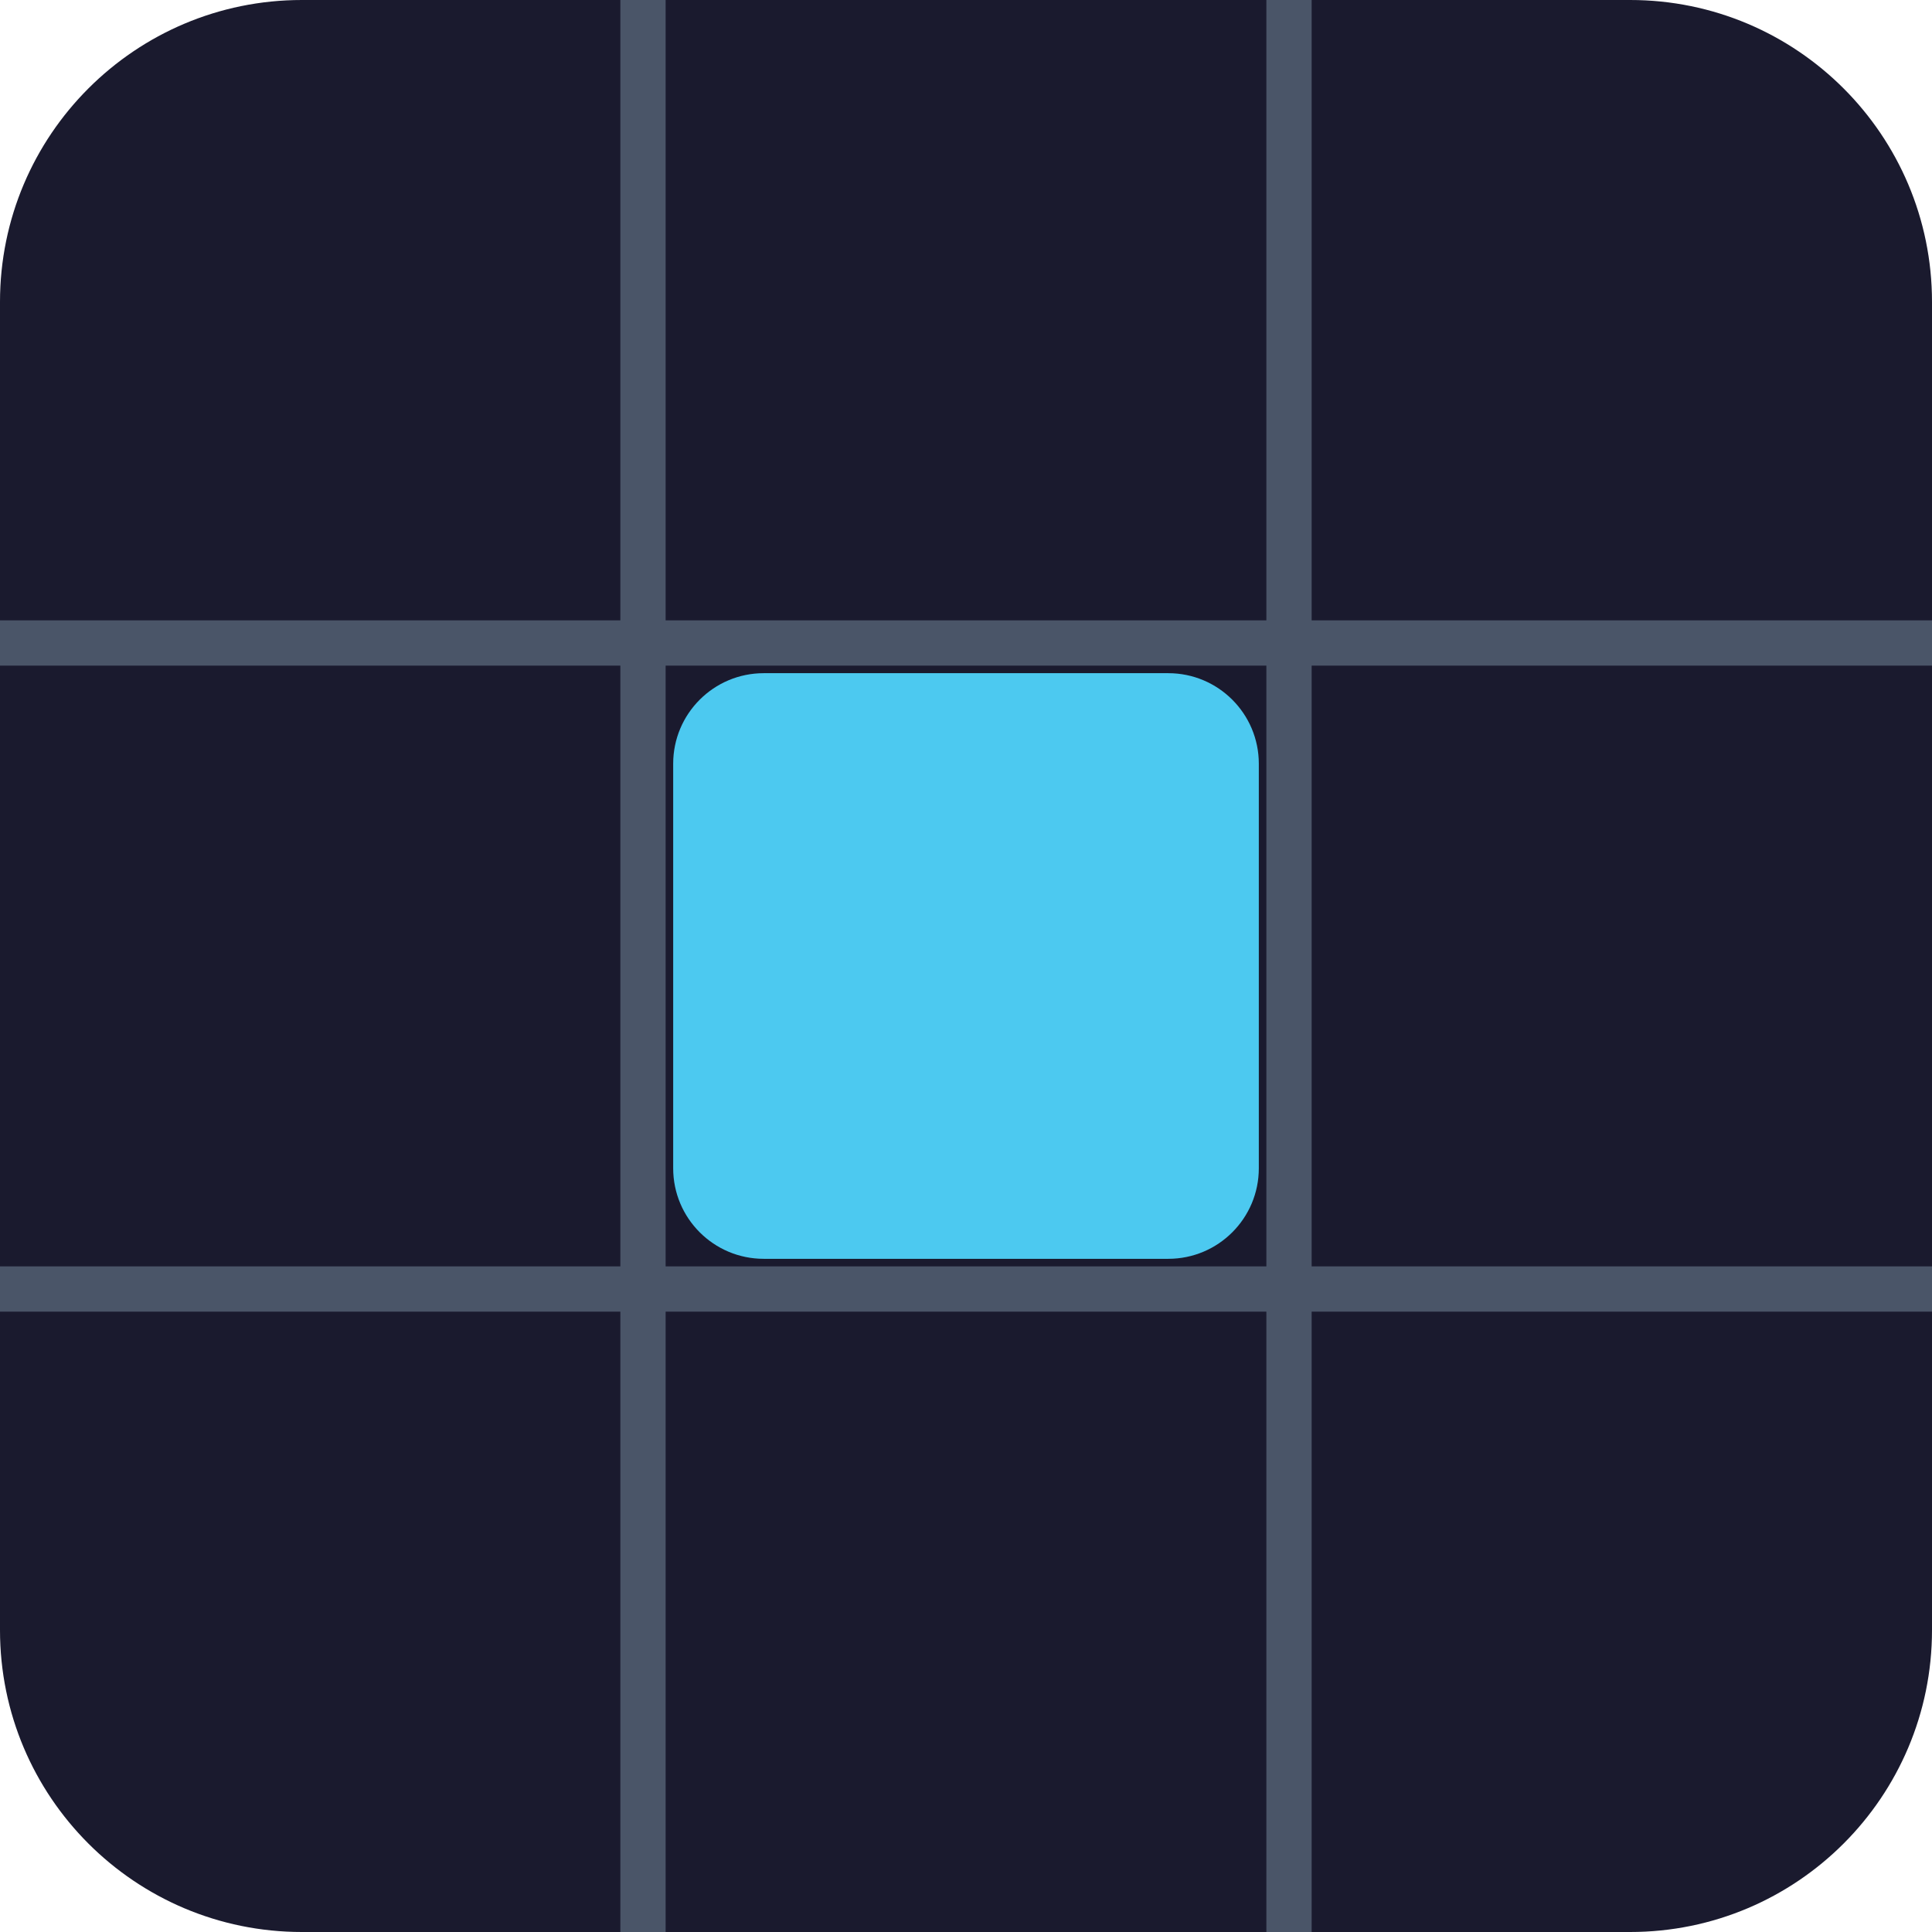
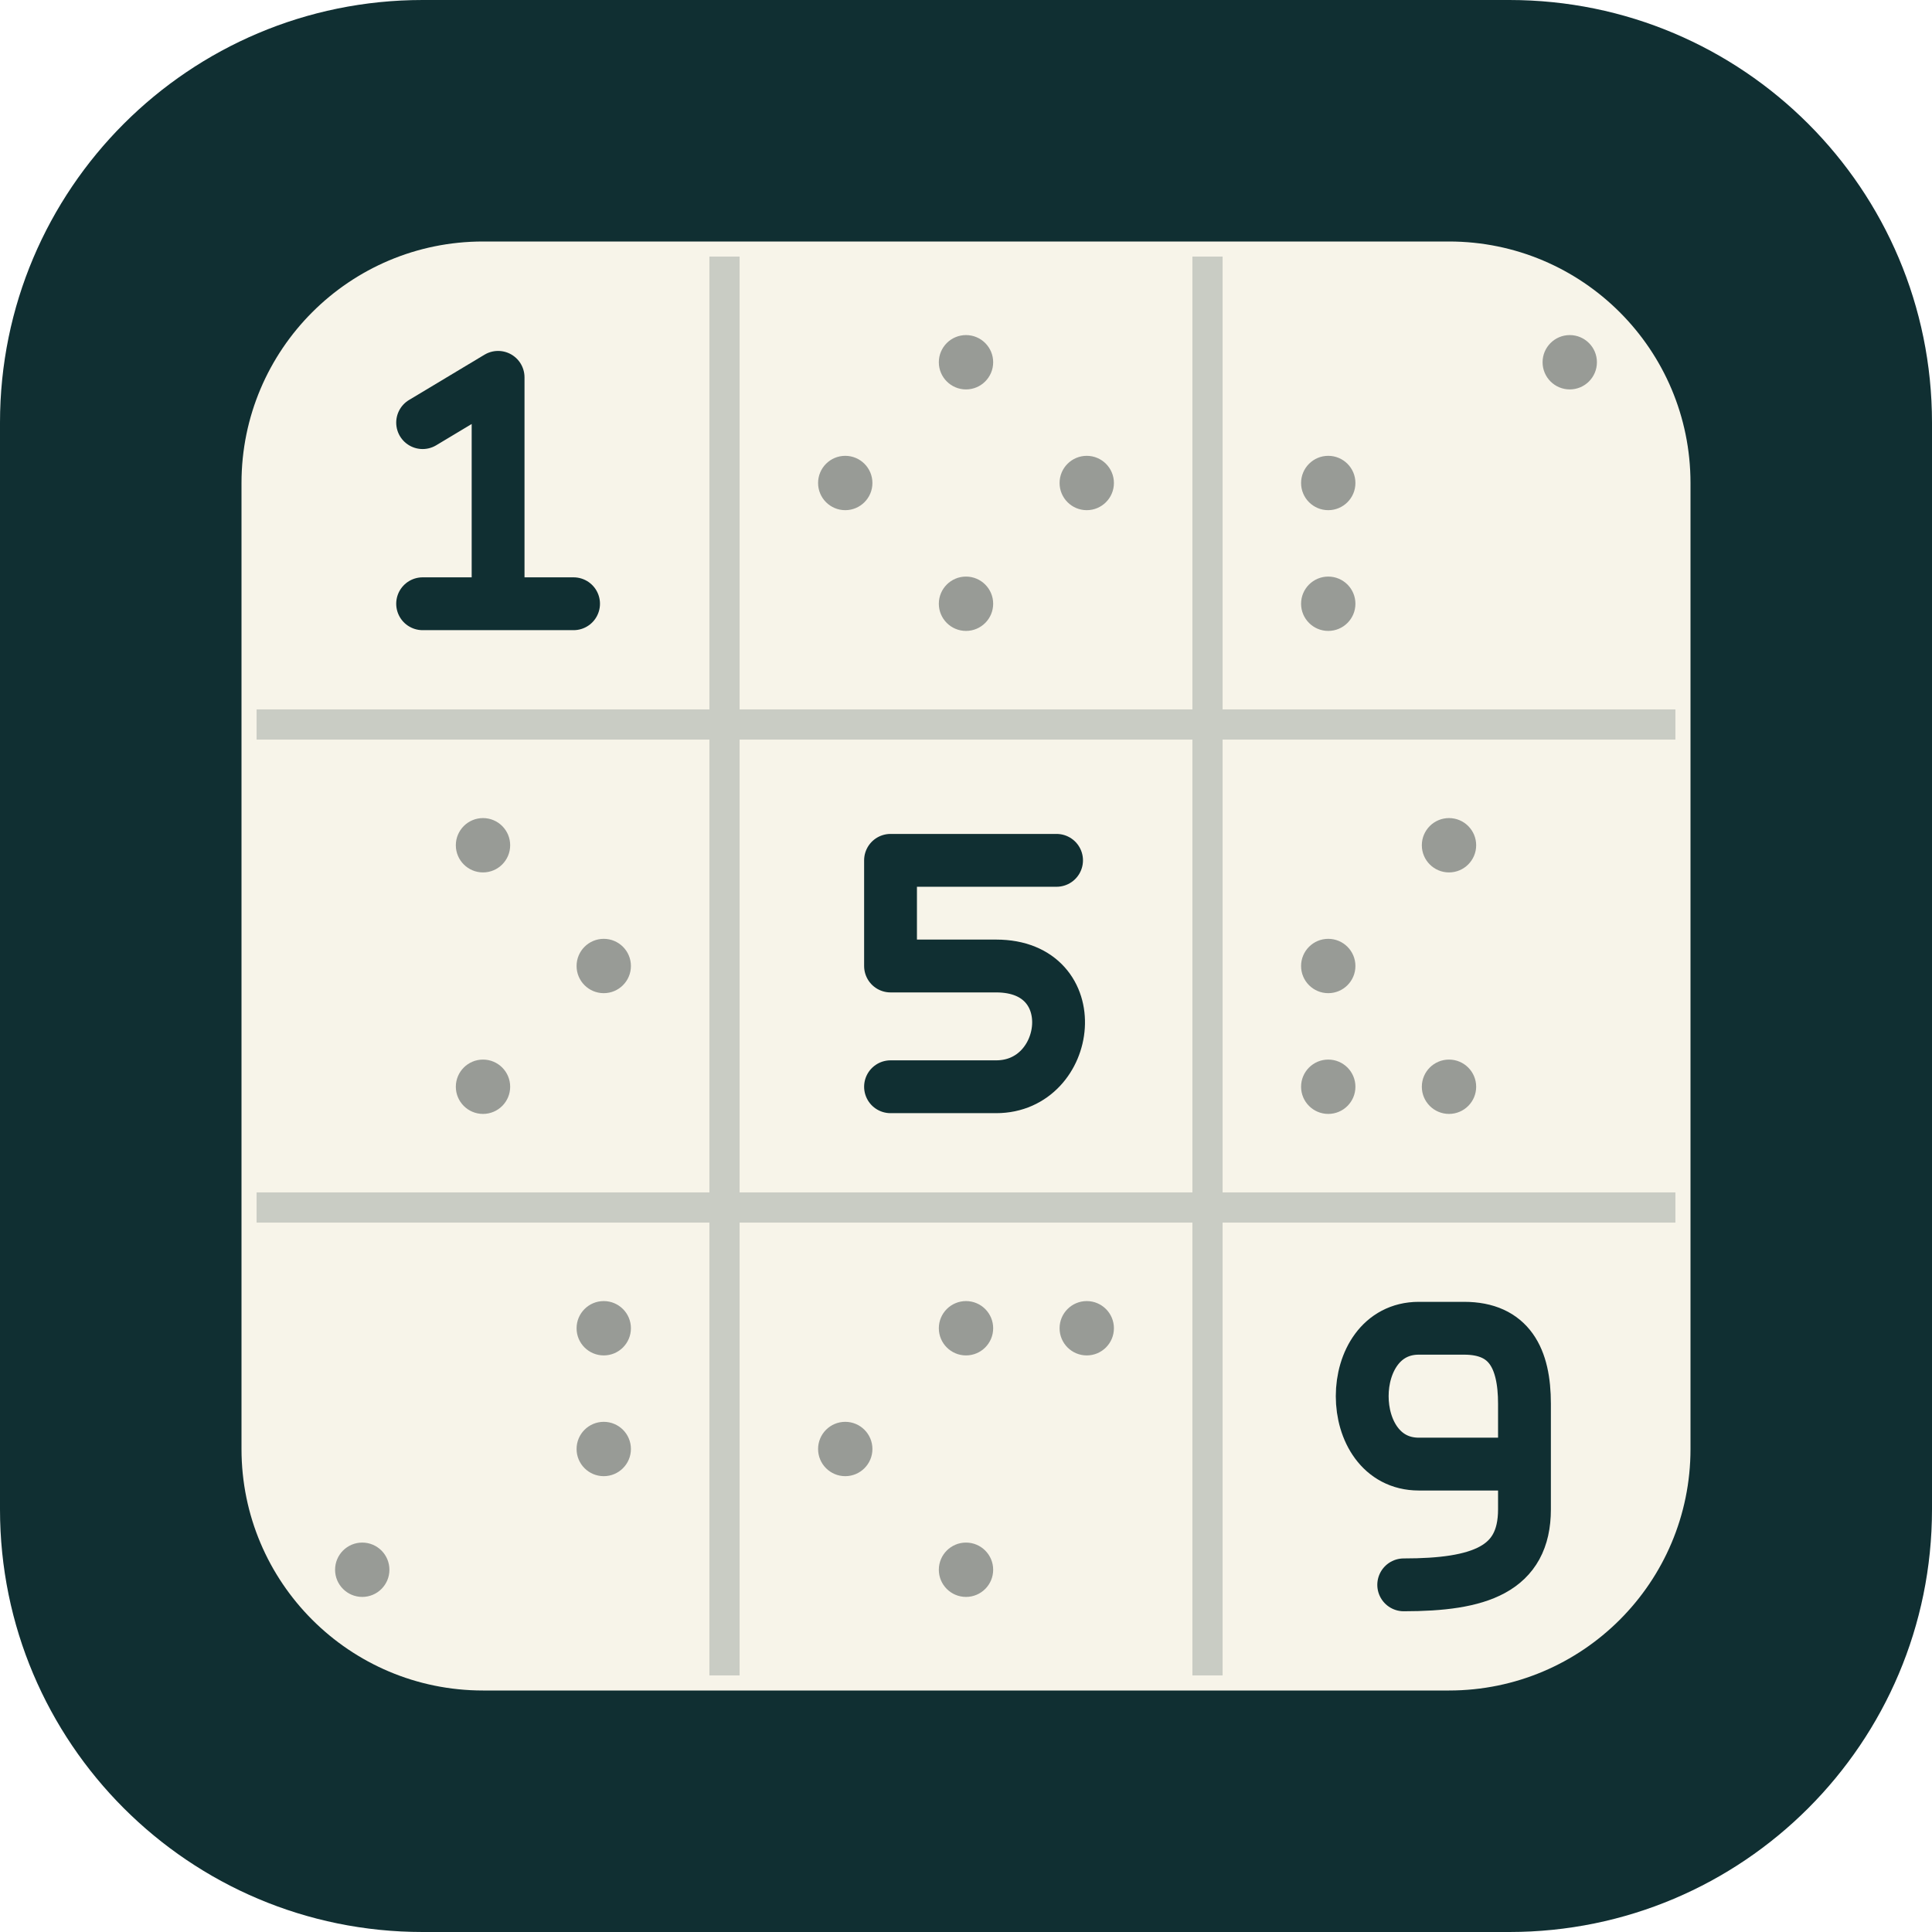
- <svg xmlns="http://www.w3.org/2000/svg" viewBox="0 0 64 64" width="64" height="64">
-   <rect width="64" height="64" rx="10" fill="#1a1a2e" />
-   <g stroke="#4a5568" stroke-width="1.5">
-     <line x1="21.3" y1="0" x2="21.3" y2="64" />
-     <line x1="42.7" y1="0" x2="42.7" y2="64" />
-     <line x1="0" y1="21.3" x2="64" y2="21.3" />
-     <line x1="0" y1="42.7" x2="64" y2="42.7" />
+ <svg xmlns="http://www.w3.org/2000/svg" viewBox="0 0 128 128" fill="none">
+   <rect width="128" height="128" rx="28" fill="#102F32" />
+   <rect x="16" y="16" width="96" height="96" rx="16" fill="#F7F4E9" />
+   <path d="M48 17v94M80 17v94M17 48h94M17 80h94" stroke="#102F32" stroke-opacity=".2" stroke-width="2" />
+   <g stroke="#102F32" stroke-width="3.5" stroke-linecap="round" stroke-linejoin="round">
+     <path d="m28 28 5-3v15m-5 0h10" />
+     <path d="M70 57H59v7h7c6 0 5 8 0 8h-7" />
+     <path d="M101 97h-7c-5 0-5-9 0-9h3c3 0 4 2 4 5v7c0 4-3 5-8 5" />
  </g>
-   <rect x="22.3" y="22.3" width="19.4" height="19.4" rx="3" fill="#4cc9f0" />
+   <g fill="#989B96">
+     <circle cx="64" cy="24" r="1.8" />
+     <circle cx="56" cy="32" r="1.8" />
+     <circle cx="72" cy="32" r="1.8" />
+     <circle cx="64" cy="40" r="1.8" />
+     <circle cx="104" cy="24" r="1.8" />
+     <circle cx="88" cy="32" r="1.8" />
+     <circle cx="88" cy="40" r="1.8" />
+     <circle cx="32" cy="56" r="1.8" />
+     <circle cx="40" cy="64" r="1.8" />
+     <circle cx="32" cy="72" r="1.8" />
+     <circle cx="96" cy="56" r="1.8" />
+     <circle cx="88" cy="64" r="1.8" />
+     <circle cx="88" cy="72" r="1.8" />
+     <circle cx="96" cy="72" r="1.8" />
+     <circle cx="40" cy="88" r="1.8" />
+     <circle cx="40" cy="96" r="1.8" />
+     <circle cx="24" cy="104" r="1.8" />
+     <circle cx="64" cy="88" r="1.8" />
+     <circle cx="72" cy="88" r="1.8" />
+     <circle cx="56" cy="96" r="1.8" />
+     <circle cx="64" cy="104" r="1.8" />
+   </g>
</svg>
